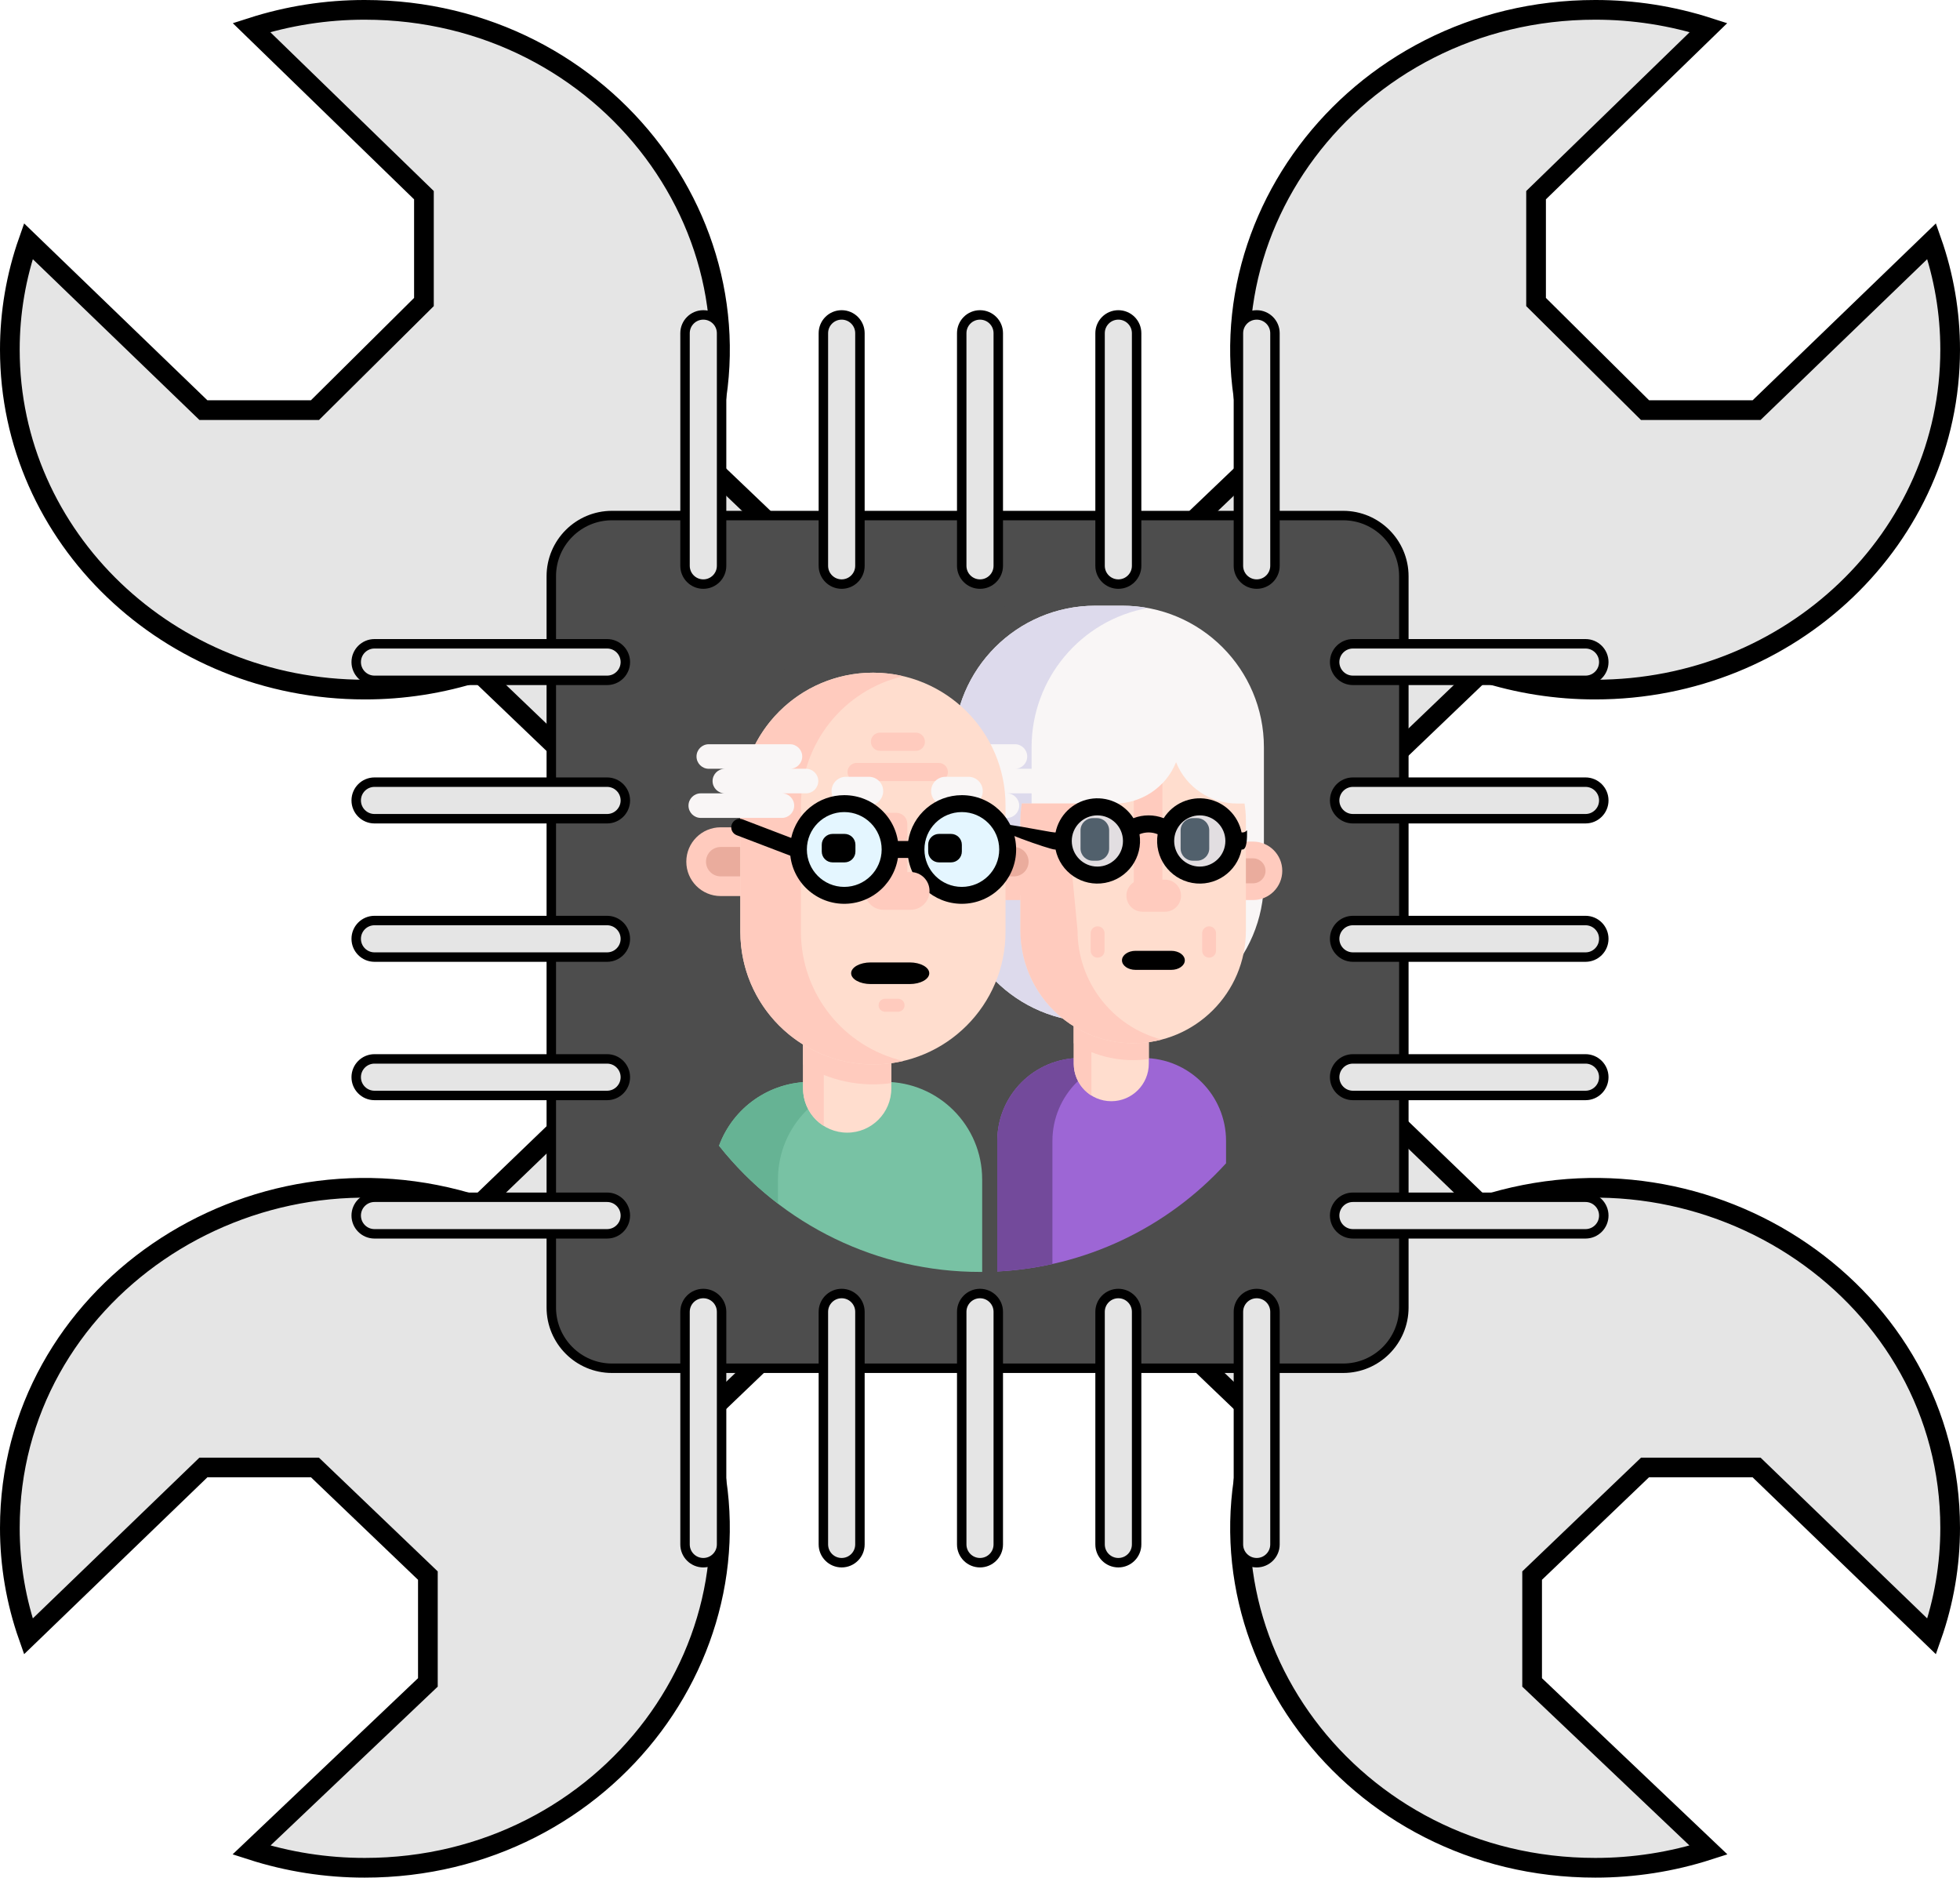
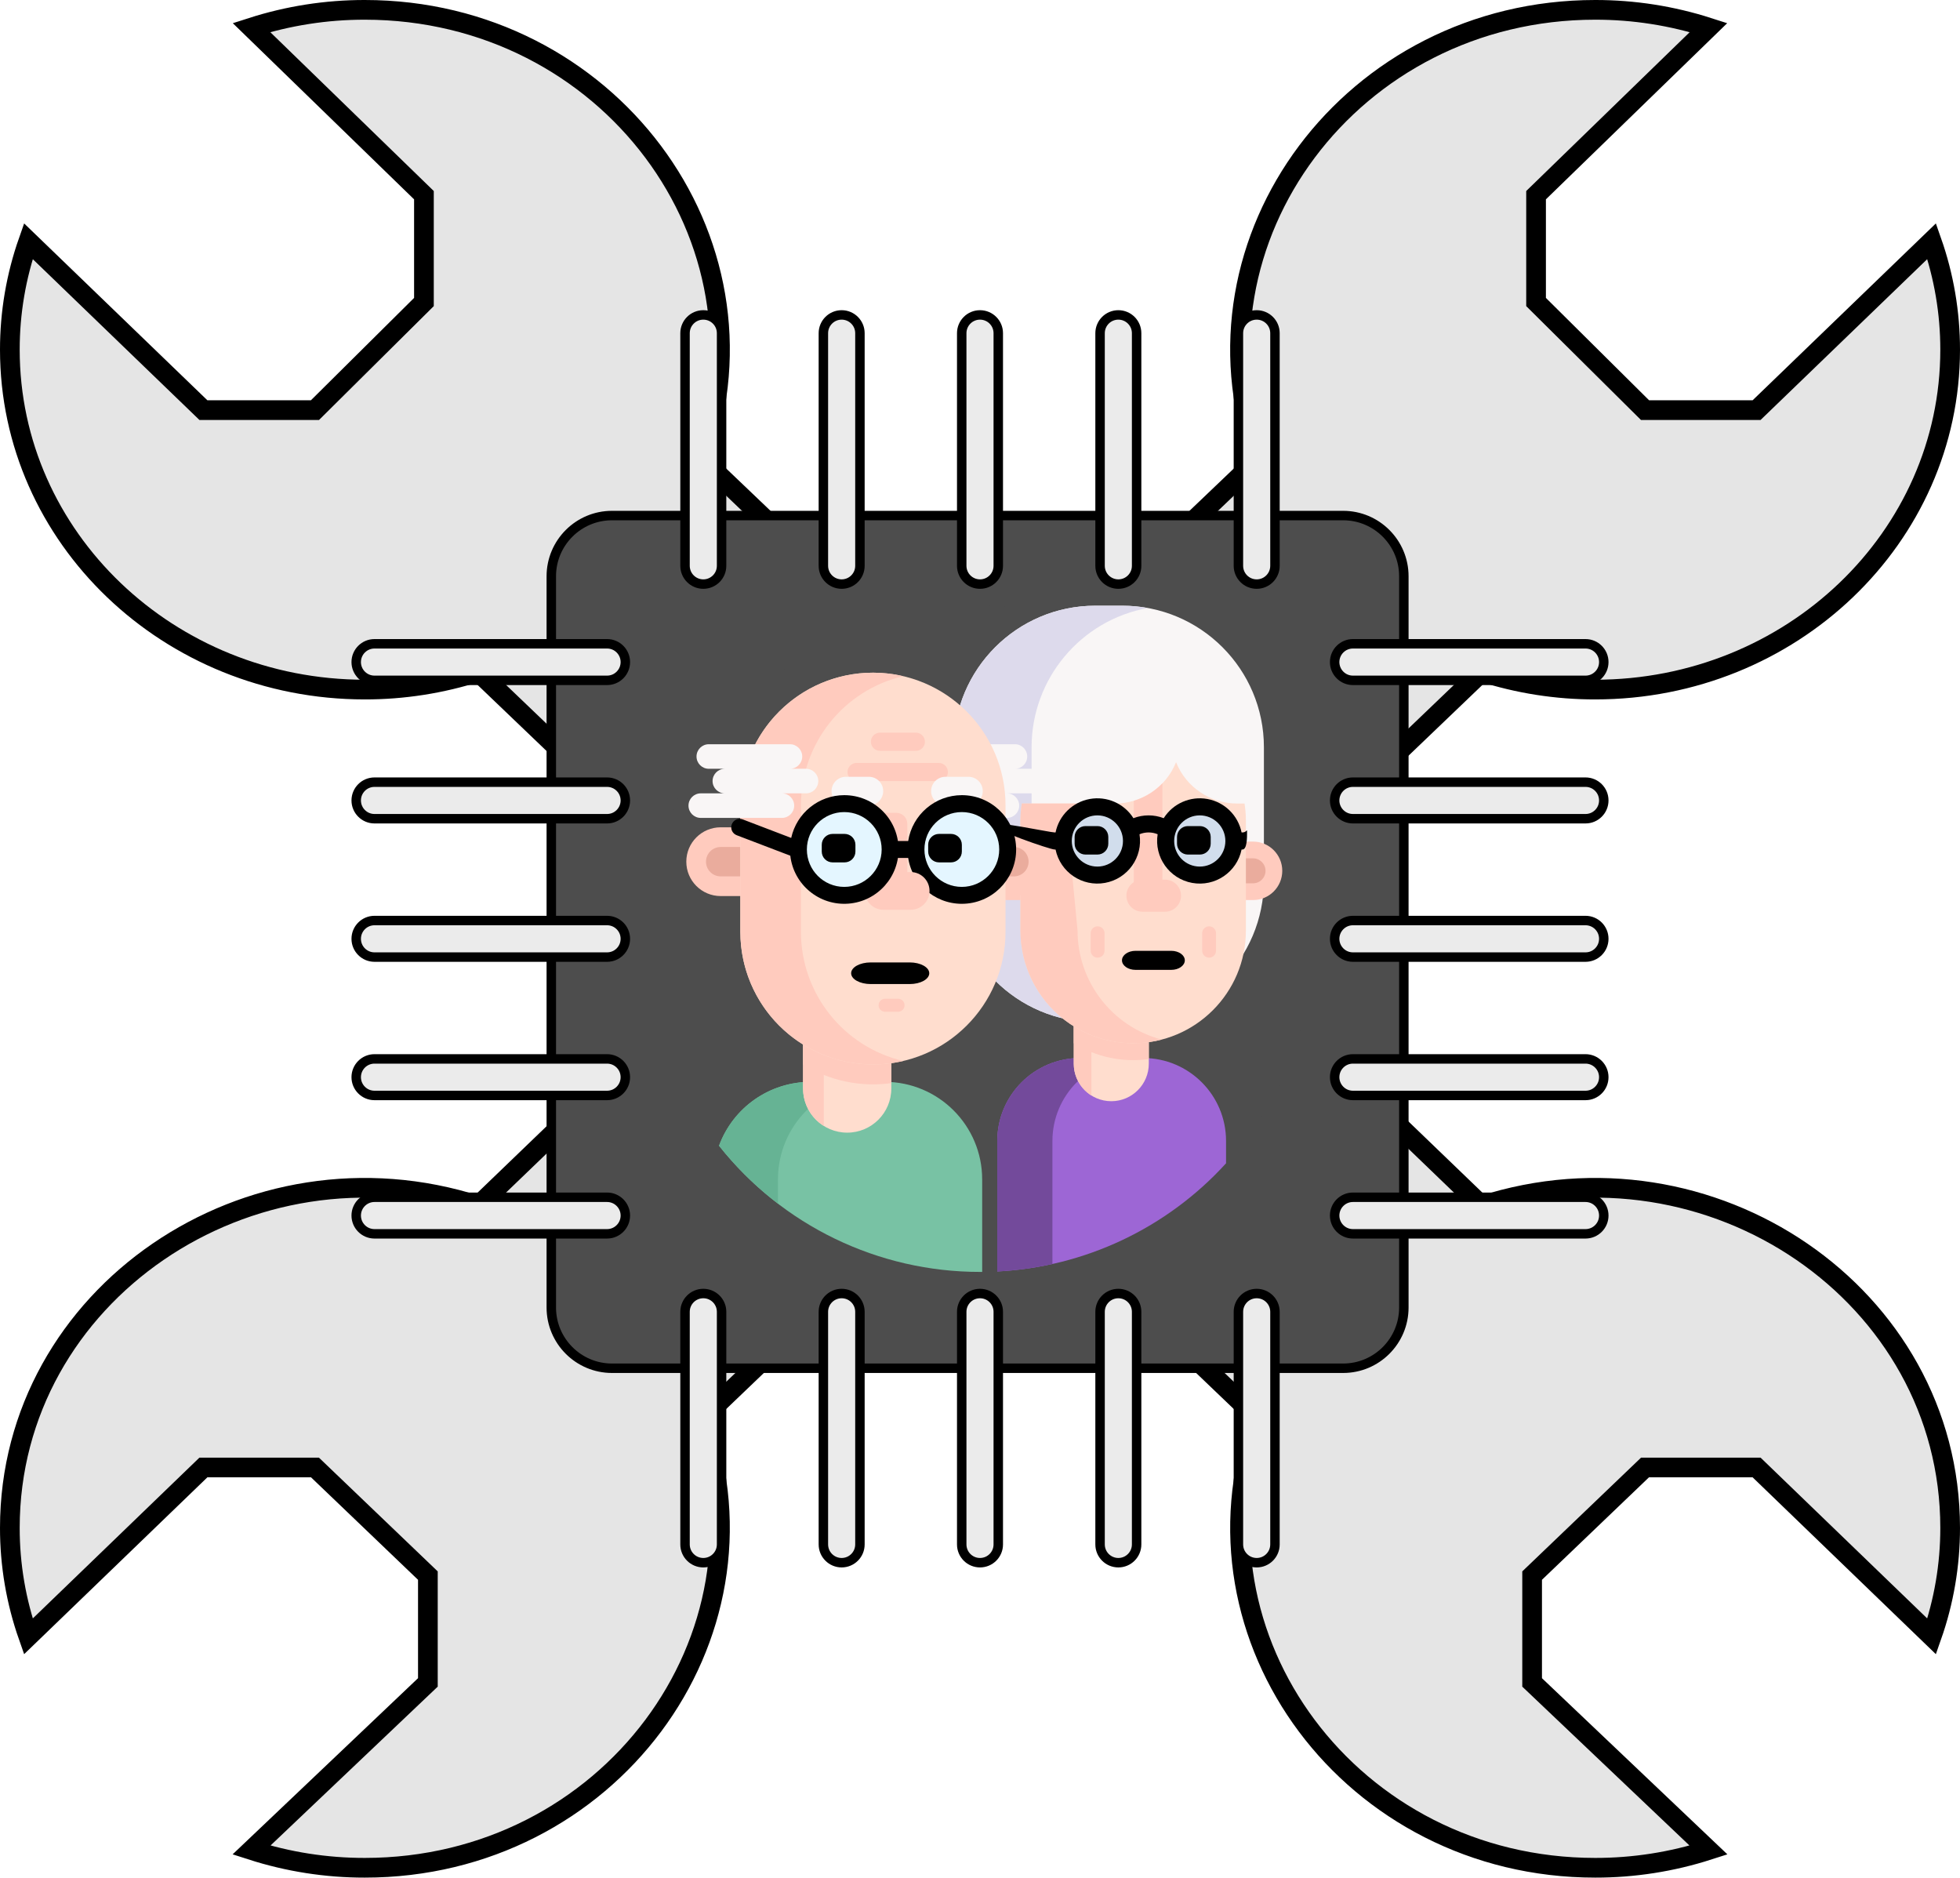
- <svg xmlns="http://www.w3.org/2000/svg" id="acb9d1c5-fd14-45a9-a66e-b0425afa02ba" data-name="icone" viewBox="0 0 497.63 476.632">
-   <g id="a93a1691-9187-468d-bd90-77a8e4542335" data-name="clémolette">
+ <svg xmlns="http://www.w3.org/2000/svg" id="a2b88489-e39d-4fb7-8538-ed2227a1577f" data-name="icone" viewBox="0 0 497.63 476.632">
+   <g id="b56869aa-a2bb-444b-9667-68e87befc090" data-name="clémolette">
    <path d="M265.402,209.959,377.413,317.765c58.115-18.742,118.902,22.591,118.902,81.775a82.812,82.812,0,0,1-4.694,27.549l-44.449-42.887H418.846l-28.666,27.444v27.119l44.797,42.554a93.63,93.63,0,0,1-28.776,4.497c-61.811,0-104.997-58.199-85.42-113.837L122.587,182.235a93.648,93.648,0,0,1-28.788,4.497c-49.772,0-90.114-38.622-90.114-86.272a82.834,82.834,0,0,1,4.694-27.553l44.449,42.887H81.154L108.819,88.35V61.231L65.023,18.681a93.63,93.63,0,0,1,28.776-4.497c61.698,0,105.036,58.09,85.42,113.833L295.18,238.71" transform="translate(-1.18521 -11.68394)" style="fill:#e5e5e5;stroke:#000;stroke-miterlimit:10;stroke-width:5px" />
    <path d="M234.598,209.959,122.587,317.765C64.472,299.023,3.685,340.356,3.685,399.54a82.812,82.812,0,0,0,4.694,27.549l44.449-42.887H81.154l28.666,27.444v27.119l-44.797,42.554a93.63,93.63,0,0,0,28.776,4.497c61.811,0,104.997-58.199,85.42-113.837L377.413,182.235a93.648,93.648,0,0,0,28.788,4.497c49.772,0,90.114-38.622,90.114-86.272a82.834,82.834,0,0,0-4.694-27.553l-44.449,42.887H418.846L391.181,88.35V61.231l43.796-42.55a93.63,93.63,0,0,0-28.776-4.497c-61.698,0-105.036,58.09-85.42,113.833L204.82,238.71" transform="translate(-1.18521 -11.68394)" style="fill:#e5e5e5;stroke:#000;stroke-miterlimit:10;stroke-width:5px" />
  </g>
-   <g id="a7049ce1-12f9-4200-9db3-691145bb4a0c" data-name="cpu">
+   <g id="b5b45c6b-265d-4e28-8c1f-8683fb8d4f1d" data-name="cpu">
    <path d="M156.576,142.557h185.615a15.42,15.42,0,0,1,15.42,15.42V343.593a15.42,15.42,0,0,1-15.42,15.42H156.576a15.42,15.42,0,0,1-15.42-15.42V157.977A15.42,15.42,0,0,1,156.576,142.557Z" transform="translate(-1.18521 -11.68394)" style="fill:#4d4d4d;stroke:#000;stroke-miterlimit:10;stroke-width:2.4px" />
    <rect x="207.736" y="198.642" width="80.92" height="80.92" style="fill:#ccc;stroke:#000;stroke-miterlimit:10;stroke-width:2.4px" />
    <polygon points="288.657 279.56 288.657 198.643 272.179 198.643 224.218 279.56 288.657 279.56" style="fill:#adadad;stroke:#000;stroke-miterlimit:10;stroke-width:2.4px" />
-     <path d="M179.75,159.955a4.64,4.64,0,0,1-4.64-4.64V96.265a4.64,4.64,0,0,1,9.28,0v59.05A4.64,4.64,0,0,1,179.75,159.955Z" transform="translate(-1.18521 -11.68394)" style="fill:#e5e5e5;stroke:#000;stroke-miterlimit:10;stroke-width:2.4px" />
-     <path d="M214.875,159.955a4.64,4.64,0,0,1-4.64-4.64V96.265a4.64,4.64,0,0,1,9.28,0v59.05A4.64,4.64,0,0,1,214.875,159.955Z" transform="translate(-1.18521 -11.68394)" style="fill:#e5e5e5;stroke:#000;stroke-miterlimit:10;stroke-width:2.4px" />
-     <path d="M250,159.955a4.64,4.64,0,0,1-4.64-4.64V96.265a4.64,4.64,0,0,1,9.28,0v59.05A4.64,4.64,0,0,1,250,159.955Z" transform="translate(-1.18521 -11.68394)" style="fill:#e5e5e5;stroke:#000;stroke-miterlimit:10;stroke-width:2.4px" />
-     <path d="M285.125,159.955a4.64,4.64,0,0,1-4.64-4.64V96.265a4.64,4.64,0,0,1,9.28,0v59.05A4.64,4.64,0,0,1,285.125,159.955Z" transform="translate(-1.18521 -11.68394)" style="fill:#e5e5e5;stroke:#000;stroke-miterlimit:10;stroke-width:2.4px" />
-     <path d="M320.25,159.955a4.64,4.64,0,0,1-4.64-4.64V96.265a4.64,4.64,0,0,1,9.28,0v59.05A4.64,4.64,0,0,1,320.25,159.955Z" transform="translate(-1.18521 -11.68394)" style="fill:#e5e5e5;stroke:#000;stroke-miterlimit:10;stroke-width:2.4px" />
-     <path d="M179.75,408.375a4.64,4.64,0,0,1-4.64-4.64V344.685a4.64,4.64,0,0,1,9.28,0v59.05A4.64,4.64,0,0,1,179.75,408.375Z" transform="translate(-1.18521 -11.68394)" style="fill:#e5e5e5;stroke:#000;stroke-miterlimit:10;stroke-width:2.4px" />
-     <path d="M214.875,408.375a4.64,4.64,0,0,1-4.64-4.64V344.685a4.64,4.64,0,0,1,9.28,0v59.05A4.64,4.64,0,0,1,214.875,408.375Z" transform="translate(-1.18521 -11.68394)" style="fill:#e5e5e5;stroke:#000;stroke-miterlimit:10;stroke-width:2.4px" />
-     <path d="M250,408.375a4.64,4.64,0,0,1-4.64-4.64V344.685a4.64,4.64,0,0,1,9.28,0v59.05A4.64,4.64,0,0,1,250,408.375Z" transform="translate(-1.18521 -11.68394)" style="fill:#e5e5e5;stroke:#000;stroke-miterlimit:10;stroke-width:2.4px" />
-     <path d="M285.125,408.375a4.64,4.64,0,0,1-4.64-4.64V344.685a4.64,4.64,0,0,1,9.28,0v59.05A4.64,4.64,0,0,1,285.125,408.375Z" transform="translate(-1.18521 -11.68394)" style="fill:#e5e5e5;stroke:#000;stroke-miterlimit:10;stroke-width:2.4px" />
-     <path d="M320.25,408.375a4.64,4.64,0,0,1-4.64-4.64V344.685a4.64,4.64,0,0,1,9.28,0v59.05A4.64,4.64,0,0,1,320.25,408.375Z" transform="translate(-1.18521 -11.68394)" style="fill:#e5e5e5;stroke:#000;stroke-miterlimit:10;stroke-width:2.4px" />
-     <path d="M403.735,184.39H344.685a4.64,4.64,0,0,1,0-9.28h59.05a4.64,4.64,0,0,1,0,9.28Z" transform="translate(-1.18521 -11.68394)" style="fill:#e5e5e5;stroke:#000;stroke-miterlimit:10;stroke-width:2.4px" />
-     <path d="M403.735,219.515H344.685a4.64,4.64,0,0,1,0-9.28h59.05a4.64,4.64,0,0,1,0,9.28Z" transform="translate(-1.18521 -11.68394)" style="fill:#e5e5e5;stroke:#000;stroke-miterlimit:10;stroke-width:2.4px" />
-     <path d="M403.735,254.64H344.685a4.64,4.64,0,1,1,0-9.28h59.05a4.64,4.64,0,0,1,0,9.28Z" transform="translate(-1.18521 -11.68394)" style="fill:#e5e5e5;stroke:#000;stroke-miterlimit:10;stroke-width:2.4px" />
-     <path d="M403.735,289.765H344.685a4.64,4.64,0,1,1,0-9.28h59.05a4.64,4.64,0,1,1,0,9.28Z" transform="translate(-1.18521 -11.68394)" style="fill:#e5e5e5;stroke:#000;stroke-miterlimit:10;stroke-width:2.4px" />
-     <path d="M403.735,324.89H344.685a4.64,4.64,0,0,1,0-9.28h59.05a4.64,4.64,0,0,1,0,9.28Z" transform="translate(-1.18521 -11.68394)" style="fill:#e5e5e5;stroke:#000;stroke-miterlimit:10;stroke-width:2.4px" />
-     <path d="M155.316,184.39h-59.051a4.64,4.64,0,0,1,0-9.28h59.051a4.64,4.64,0,0,1,0,9.28Z" transform="translate(-1.18521 -11.68394)" style="fill:#e5e5e5;stroke:#000;stroke-miterlimit:10;stroke-width:2.4px" />
-     <path d="M155.316,219.515h-59.051a4.64,4.64,0,0,1,0-9.28h59.051a4.64,4.64,0,0,1,0,9.28Z" transform="translate(-1.18521 -11.68394)" style="fill:#e5e5e5;stroke:#000;stroke-miterlimit:10;stroke-width:2.4px" />
-     <path d="M155.316,254.64h-59.051a4.64,4.64,0,1,1,0-9.28h59.051a4.64,4.64,0,0,1,0,9.28Z" transform="translate(-1.18521 -11.68394)" style="fill:#e5e5e5;stroke:#000;stroke-miterlimit:10;stroke-width:2.4px" />
-     <path d="M155.316,289.765h-59.051a4.64,4.64,0,1,1,0-9.28h59.051a4.64,4.64,0,1,1,0,9.28Z" transform="translate(-1.18521 -11.68394)" style="fill:#e5e5e5;stroke:#000;stroke-miterlimit:10;stroke-width:2.4px" />
-     <path d="M155.316,324.89h-59.051a4.64,4.64,0,0,1,0-9.28h59.051a4.64,4.64,0,0,1,0,9.28Z" transform="translate(-1.18521 -11.68394)" style="fill:#e5e5e5;stroke:#000;stroke-miterlimit:10;stroke-width:2.4px" />
+     <path d="M179.75,159.955a4.64,4.64,0,0,1-4.64-4.64V96.265a4.64,4.64,0,0,1,9.28,0v59.05A4.64,4.64,0,0,1,179.75,159.955Z" transform="translate(-1.18521 -11.68394)" style="fill:#ebebeb;stroke:#000;stroke-miterlimit:10;stroke-width:2.4px" />
+     <path d="M214.875,159.955a4.64,4.64,0,0,1-4.64-4.64V96.265a4.64,4.64,0,0,1,9.28,0v59.05A4.64,4.64,0,0,1,214.875,159.955Z" transform="translate(-1.18521 -11.68394)" style="fill:#ebebeb;stroke:#000;stroke-miterlimit:10;stroke-width:2.4px" />
+     <path d="M250,159.955a4.64,4.64,0,0,1-4.64-4.64V96.265a4.64,4.64,0,0,1,9.28,0v59.05A4.64,4.64,0,0,1,250,159.955Z" transform="translate(-1.18521 -11.68394)" style="fill:#ebebeb;stroke:#000;stroke-miterlimit:10;stroke-width:2.4px" />
+     <path d="M285.125,159.955a4.64,4.64,0,0,1-4.64-4.64V96.265a4.64,4.64,0,0,1,9.28,0v59.05A4.64,4.64,0,0,1,285.125,159.955Z" transform="translate(-1.18521 -11.68394)" style="fill:#ebebeb;stroke:#000;stroke-miterlimit:10;stroke-width:2.4px" />
+     <path d="M320.25,159.955a4.64,4.64,0,0,1-4.64-4.64V96.265a4.64,4.64,0,0,1,9.28,0v59.05A4.64,4.64,0,0,1,320.25,159.955Z" transform="translate(-1.18521 -11.68394)" style="fill:#ebebeb;stroke:#000;stroke-miterlimit:10;stroke-width:2.4px" />
+     <path d="M179.75,408.375a4.64,4.64,0,0,1-4.64-4.64V344.685a4.64,4.64,0,0,1,9.28,0v59.05A4.64,4.64,0,0,1,179.75,408.375Z" transform="translate(-1.18521 -11.68394)" style="fill:#ebebeb;stroke:#000;stroke-miterlimit:10;stroke-width:2.4px" />
+     <path d="M214.875,408.375a4.64,4.64,0,0,1-4.64-4.64V344.685a4.64,4.64,0,0,1,9.28,0v59.05A4.64,4.64,0,0,1,214.875,408.375Z" transform="translate(-1.18521 -11.68394)" style="fill:#ebebeb;stroke:#000;stroke-miterlimit:10;stroke-width:2.4px" />
+     <path d="M250,408.375a4.64,4.64,0,0,1-4.64-4.64V344.685a4.64,4.64,0,0,1,9.28,0v59.05A4.64,4.64,0,0,1,250,408.375Z" transform="translate(-1.18521 -11.68394)" style="fill:#ebebeb;stroke:#000;stroke-miterlimit:10;stroke-width:2.4px" />
+     <path d="M285.125,408.375a4.64,4.64,0,0,1-4.64-4.64V344.685a4.64,4.64,0,0,1,9.28,0v59.05A4.64,4.64,0,0,1,285.125,408.375Z" transform="translate(-1.18521 -11.68394)" style="fill:#ebebeb;stroke:#000;stroke-miterlimit:10;stroke-width:2.4px" />
+     <path d="M320.25,408.375a4.64,4.64,0,0,1-4.64-4.64V344.685a4.64,4.64,0,0,1,9.28,0v59.05A4.64,4.64,0,0,1,320.25,408.375Z" transform="translate(-1.18521 -11.68394)" style="fill:#ebebeb;stroke:#000;stroke-miterlimit:10;stroke-width:2.4px" />
+     <path d="M403.735,184.39H344.685a4.64,4.64,0,0,1,0-9.28h59.05a4.64,4.64,0,0,1,0,9.28Z" transform="translate(-1.18521 -11.68394)" style="fill:#ebebeb;stroke:#000;stroke-miterlimit:10;stroke-width:2.4px" />
+     <path d="M403.735,219.515H344.685a4.64,4.64,0,0,1,0-9.28h59.05a4.64,4.64,0,0,1,0,9.28Z" transform="translate(-1.18521 -11.68394)" style="fill:#ebebeb;stroke:#000;stroke-miterlimit:10;stroke-width:2.4px" />
+     <path d="M403.735,254.64H344.685a4.64,4.64,0,1,1,0-9.28h59.05a4.64,4.64,0,0,1,0,9.28Z" transform="translate(-1.18521 -11.68394)" style="fill:#ebebeb;stroke:#000;stroke-miterlimit:10;stroke-width:2.4px" />
+     <path d="M403.735,289.765H344.685a4.64,4.64,0,1,1,0-9.28h59.05a4.64,4.64,0,1,1,0,9.28Z" transform="translate(-1.18521 -11.68394)" style="fill:#ebebeb;stroke:#000;stroke-miterlimit:10;stroke-width:2.4px" />
+     <path d="M403.735,324.89H344.685a4.64,4.64,0,0,1,0-9.28h59.05a4.64,4.64,0,0,1,0,9.28Z" transform="translate(-1.18521 -11.68394)" style="fill:#ebebeb;stroke:#000;stroke-miterlimit:10;stroke-width:2.4px" />
+     <path d="M155.316,184.39h-59.051a4.64,4.64,0,0,1,0-9.28h59.051a4.64,4.64,0,0,1,0,9.28Z" transform="translate(-1.18521 -11.68394)" style="fill:#ebebeb;stroke:#000;stroke-miterlimit:10;stroke-width:2.4px" />
+     <path d="M155.316,219.515h-59.051a4.64,4.64,0,0,1,0-9.28h59.051a4.64,4.64,0,0,1,0,9.28Z" transform="translate(-1.18521 -11.68394)" style="fill:#ebebeb;stroke:#000;stroke-miterlimit:10;stroke-width:2.4px" />
+     <path d="M155.316,254.64h-59.051a4.64,4.64,0,1,1,0-9.28h59.051a4.64,4.64,0,0,1,0,9.28Z" transform="translate(-1.18521 -11.68394)" style="fill:#ebebeb;stroke:#000;stroke-miterlimit:10;stroke-width:2.4px" />
+     <path d="M155.316,289.765h-59.051a4.64,4.64,0,1,1,0-9.28h59.051a4.64,4.64,0,1,1,0,9.28Z" transform="translate(-1.18521 -11.68394)" style="fill:#ebebeb;stroke:#000;stroke-miterlimit:10;stroke-width:2.4px" />
+     <path d="M155.316,324.89h-59.051a4.64,4.64,0,0,1,0-9.28h59.051a4.64,4.64,0,0,1,0,9.28Z" transform="translate(-1.18521 -11.68394)" style="fill:#ebebeb;stroke:#000;stroke-miterlimit:10;stroke-width:2.4px" />
  </g>
-   <g id="f3fbd190-4681-4142-92ce-a04094b57ff3" data-name="grandparents">
+   <g id="aa07b7e8-251f-4f6d-aaa5-1ec745bb46d5" data-name="grandparents">
    <path d="M334.559,250a84.253,84.253,0,0,1-22.088,56.988c-8.738,9.574-20.924,8.17-33.225,12.933-8.174,3.165-15.687,14.058-24.863,14.526q-1.905.097-3.832.11c-.184.001-18.683-24.412-18.867-24.412-26.847,0-34.71-6.7-47.947-7.608A84.56,84.56,0,1,1,334.559,250Z" transform="translate(-1.18521 -11.68394)" style="fill:#4d4d4d" />
    <path d="M286.129,165.441h-6.847a35.955,35.955,0,0,0-35.955,35.955v33.801a35.955,35.955,0,0,0,35.955,35.955h6.847A35.955,35.955,0,0,0,322.084,235.197V201.396A35.955,35.955,0,0,0,286.129,165.441Z" transform="translate(-1.18521 -11.68394)" style="fill:#f9f6f6" />
    <path d="M292.593,270.572a35.946,35.946,0,0,1-6.464.581h-6.847a35.955,35.955,0,0,1-35.954-35.957V201.396a35.953,35.953,0,0,1,35.954-35.954h6.847a35.946,35.946,0,0,1,6.464.581,35.961,35.961,0,0,0-29.497,35.373v33.801A35.965,35.965,0,0,0,292.593,270.572Z" transform="translate(-1.18521 -11.68394)" style="fill:#dddaec" />
    <path d="M312.471,301.313v5.675a84.34,84.34,0,0,1-58.088,27.459V301.313a21.052,21.052,0,0,1,21.051-21.054h15.984A21.055,21.055,0,0,1,312.471,301.313Z" transform="translate(-1.18521 -11.68394)" style="fill:#9d66d5" />
    <path d="M289.445,280.26a21.058,21.058,0,0,0-21.057,21.054V332.551a84.585,84.585,0,0,1-14.005,1.896V301.313a21.053,21.053,0,0,1,21.054-21.054Z" transform="translate(-1.18521 -11.68394)" style="fill:#734a9b" />
    <path d="M292.859,256.755v24.944a9.526,9.526,0,0,1-19.052,0V256.755Z" transform="translate(-1.18521 -11.68394)" style="fill:#ffddce" />
    <path d="M292.859,256.755v23.773a28.649,28.649,0,0,1-19.052-4.022V256.755Z" transform="translate(-1.18521 -11.68394)" style="fill:#ffcbbe" />
    <path d="M278.289,266.438v23.341a9.519,9.519,0,0,1-4.482-8.08V266.438Z" transform="translate(-1.18521 -11.68394)" style="fill:#ffcbbe" />
    <path d="M319.324,240.162H256.025a7.42,7.42,0,0,1,0-14.84h63.299a7.42,7.42,0,1,1,0,14.84Z" transform="translate(-1.18521 -11.68394)" style="fill:#ffcbbe" />
    <path d="M256.025,235.912a3.17,3.17,0,0,1,0-6.34h63.299a3.17,3.17,0,0,1,0,6.34Z" transform="translate(-1.18521 -11.68394)" style="fill:#eaac9d" />
    <path d="M317.511,220.12v27.766a28.621,28.621,0,1,1-57.243,0V220.12a28.771,28.771,0,0,1,.347-4.459H284.285a16.723,16.723,0,0,0,15.492-10.487,16.695,16.695,0,0,0,15.495,10.487h1.893a28.773,28.773,0,0,1,.347,4.459Z" transform="translate(-1.18521 -11.68394)" style="fill:#ffddce" />
    <path d="M296.14,275.579a28.639,28.639,0,0,1-35.872-27.693V220.12a28.771,28.771,0,0,1,.347-4.459h14.497C274.885,217.114,272,217.484,272,219l2.766,28.886a28.631,28.631,0,0,0,21.374,27.693Z" transform="translate(-1.18521 -11.68394)" style="fill:#ffcbbe" />
    <path d="M296.319,210.524V240.315h-7.27V214.967A16.611,16.611,0,0,0,296.319,210.524Z" transform="translate(-1.18521 -11.68394)" style="fill:#ffcbbe" />
    <path d="M297.036,234.98h-5.855a4.072,4.072,0,0,0,0,8.143h5.855a4.072,4.072,0,0,0,0-8.143Z" transform="translate(-1.18521 -11.68394)" style="fill:#ffcbbe" />
-     <path d="M279.689,230.175h-1.065a3.102,3.102,0,0,1-3.102-3.102v-4.606a3.102,3.102,0,0,1,3.102-3.102h1.065a3.102,3.102,0,0,1,3.102,3.102v4.606A3.102,3.102,0,0,1,279.689,230.175Z" transform="translate(-1.18521 -11.68394)" />
-     <path d="M305.101,230.175h-1.065a3.102,3.102,0,0,1-3.102-3.102v-4.606a3.102,3.102,0,0,1,3.102-3.102h1.065a3.102,3.102,0,0,1,3.102,3.102v4.606A3.102,3.102,0,0,1,305.101,230.175Z" transform="translate(-1.18521 -11.68394)" />
    <path d="M298.559,257.884H289.489c-1.9,0-3.441-1.082-3.441-2.417,0-1.334,1.54-2.417,3.441-2.417h9.07c1.9,0,3.441,1.082,3.441,2.417C302,256.802,300.459,257.884,298.559,257.884Z" transform="translate(-1.18521 -11.68394)" />
    <path d="M308.171,254.785a1.757,1.757,0,0,1-1.758-1.758v-4.394a1.758,1.758,0,1,1,3.515,0v4.394A1.757,1.757,0,0,1,308.171,254.785Z" transform="translate(-1.18521 -11.68394)" style="fill:#ffcbbe" />
    <path d="M279.864,254.785a1.757,1.757,0,0,1-1.758-1.758v-4.394a1.758,1.758,0,1,1,3.515,0v4.394A1.757,1.757,0,0,1,279.864,254.785Z" transform="translate(-1.18521 -11.68394)" style="fill:#ffcbbe" />
    <path d="M262.947,206.84h-4.076a3.117,3.117,0,0,0,0-6.235h-20.603a3.117,3.117,0,1,0,0,6.235h4.076a3.117,3.117,0,1,0,0,6.235h-6.114a3.117,3.117,0,1,0,0,6.235h20.603a3.117,3.117,0,0,0,0-6.235h6.114a3.117,3.117,0,0,0,0-6.235Z" transform="translate(-1.18521 -11.68394)" style="fill:#f9f6f6" />
    <path d="M250.552,311.074v23.482c-.182.003-.367.003-.552.003a84.397,84.397,0,0,1-66.26-32.023,24.77,24.77,0,0,1,23.25-16.225h18.798a24.763,24.763,0,0,1,24.763,24.763Z" transform="translate(-1.18521 -11.68394)" style="fill:#78c2a4" />
    <path d="M223.466,286.311A24.763,24.763,0,0,0,198.703,311.074v6.154a85.018,85.018,0,0,1-14.963-14.692,24.764,24.764,0,0,1,23.25-16.225Z" transform="translate(-1.18521 -11.68394)" style="fill:#66b394" />
    <path d="M227.483,258.664v29.338a11.204,11.204,0,0,1-22.408,0V258.664Z" transform="translate(-1.18521 -11.68394)" style="fill:#ffddce" />
    <path d="M227.483,258.664v27.961a33.694,33.694,0,0,1-22.408-4.73V258.664Z" transform="translate(-1.18521 -11.68394)" style="fill:#ffcbbe" />
    <path d="M210.347,270.053v27.452a11.196,11.196,0,0,1-5.272-9.503v-17.949Z" transform="translate(-1.18521 -11.68394)" style="fill:#ffcbbe" />
    <path d="M258.61,239.149h-74.449a8.727,8.727,0,1,1,0-17.455h74.449a8.727,8.727,0,0,1,0,17.455Z" transform="translate(-1.18521 -11.68394)" style="fill:#ffcbbe" />
    <path d="M184.161,234.15a3.728,3.728,0,1,1,0-7.457h74.449a3.728,3.728,0,1,1,0,7.457Z" transform="translate(-1.18521 -11.68394)" style="fill:#eaac9d" />
    <path d="M222.816,281.895a33.662,33.662,0,0,1-33.662-33.662V216.108a33.662,33.662,0,1,1,67.325,0v32.124A33.663,33.663,0,0,1,222.816,281.895Z" transform="translate(-1.18521 -11.68394)" style="fill:#ffddce" />
    <path d="M230.512,281.009a33.686,33.686,0,0,1-41.358-32.777V216.107a33.686,33.686,0,0,1,41.358-32.777,33.671,33.671,0,0,0-25.972,32.777v32.126A33.671,33.671,0,0,0,230.512,281.009Z" transform="translate(-1.18521 -11.68394)" style="fill:#ffcbbe" />
    <path d="M231.552,239.327h-8.549V220.84a2.83,2.83,0,0,1,2.83-2.83h2.889a2.83,2.83,0,0,1,2.83,2.83v18.487Z" transform="translate(-1.18521 -11.68394)" style="fill:#ffcbbe" />
    <path d="M239.593,209.97H218.723a2.307,2.307,0,1,1,0-4.613h20.87a2.307,2.307,0,0,1,0,4.613Z" transform="translate(-1.18521 -11.68394)" style="fill:#ffcbbe" />
    <circle cx="244.201" cy="215.641" r="11.643" style="fill:#e4f6ff" />
    <circle cx="214.353" cy="215.641" r="11.643" style="fill:#e4f6ff" />
    <path d="M221.79,208.872h-5.846a3.633,3.633,0,1,0,0,7.267h5.846a3.633,3.633,0,1,0,0-7.267Z" transform="translate(-1.18521 -11.68394)" style="fill:#f9f6f6" />
    <path d="M247.07,208.872H241.223a3.633,3.633,0,1,0,0,7.267h5.846a3.633,3.633,0,0,0,0-7.267Z" transform="translate(-1.18521 -11.68394)" style="fill:#f9f6f6" />
    <path d="M215.621,230.6h-3.047a2.751,2.751,0,0,1-2.751-2.751V226.122a2.751,2.751,0,0,1,2.751-2.751h3.047a2.751,2.751,0,0,1,2.751,2.751v1.727A2.751,2.751,0,0,1,215.621,230.6Z" transform="translate(-1.18521 -11.68394)" />
    <path d="M242.641,230.6h-3.047a2.751,2.751,0,0,1-2.751-2.751V226.122a2.751,2.751,0,0,1,2.751-2.751h3.047a2.751,2.751,0,0,1,2.751,2.751v1.727A2.751,2.751,0,0,1,242.641,230.6Z" transform="translate(-1.18521 -11.68394)" />
    <path d="M245.386,213.535a13.811,13.811,0,0,0-13.622,11.643h-4.583v4.294h4.583a13.79,13.79,0,1,0,13.622-15.937Zm0,23.286a9.496,9.496,0,1,1,9.496-9.496,9.507,9.507,0,0,1-9.496,9.496Z" transform="translate(-1.18521 -11.68394)" />
    <path d="M232.397,233.054h-6.887a4.789,4.789,0,1,0,0,9.578h6.887a4.789,4.789,0,1,0,0-9.578Z" transform="translate(-1.18521 -11.68394)" style="fill:#ffcbbe" />
    <path d="M232.159,255.994H222.243c-2.738,0-4.959,1.229-4.959,2.746,0,1.516,2.22,2.746,4.959,2.746h9.917c2.738,0,4.959-1.229,4.959-2.746C237.118,257.224,234.898,255.994,232.159,255.994Z" transform="translate(-1.18521 -11.68394)" />
    <path d="M215.538,213.535a13.812,13.812,0,0,0-13.473,10.856l-12.311-4.702a2.147,2.147,0,1,0-1.532,4.012l13.618,5.202a13.789,13.789,0,1,0,13.698-15.367Zm0,23.286a9.496,9.496,0,1,1,9.496-9.496,9.507,9.507,0,0,1-9.496,9.496Z" transform="translate(-1.18521 -11.68394)" />
    <path d="M205.822,206.84h-4.076a3.117,3.117,0,0,0,0-6.235H181.143a3.117,3.117,0,0,0,0,6.235h4.076a3.117,3.117,0,0,0,0,6.235h-6.114a3.117,3.117,0,0,0,0,6.235h20.603a3.117,3.117,0,1,0,0-6.235h6.114a3.117,3.117,0,0,0,0-6.235Z" transform="translate(-1.18521 -11.68394)" style="fill:#f9f6f6" />
    <path d="M233.657,202.281H224.659a2.307,2.307,0,1,1,0-4.613h8.998a2.307,2.307,0,1,1,0,4.613Z" transform="translate(-1.18521 -11.68394)" style="fill:#ffcbbe" />
    <path d="M229.158,268.519H225.863a1.652,1.652,0,0,1,0-3.303h3.295a1.652,1.652,0,1,1,0,3.303Z" transform="translate(-1.18521 -11.68394)" style="fill:#ffcbbe" />
  </g>
-   <g id="b397ab48-bf80-457e-b01e-90a9b609fb5f" data-name="Capa 1">
-     <g id="ba6f13fa-f354-40b4-a8a5-b95ae44c4ba0" data-name="verres" style="opacity:0.43">
+   <g id="b0e5cc61-e36d-45a8-9904-cb45e409bbf7" data-name="Capa 1">
+     <g id="a558a9a0-2f99-402e-9137-7d27073e4665" data-name="verres" style="opacity:0.68">
      <circle cx="279.047" cy="213.598" r="7.867" style="fill:#bbdefb" />
      <circle cx="304.649" cy="213.598" r="7.867" style="fill:#bbdefb" />
    </g>
    <path d="M316.632,223h-.217a10.835,10.835,0,0,0-19.775-3.62,10.683,10.683,0,0,0-7.681.001,10.835,10.835,0,0,0-19.776,3.619h-.217C267.77,223,253,219.803,253,221s14.77,6.334,15.967,6.334h.217a10.835,10.835,0,0,0,21.314-3.879,6.056,6.056,0,0,1,4.604-.002,10.835,10.835,0,0,0,21.314,3.88h.217c1.197,0,1.168-3.137,1.168-4.334S317.829,223,316.632,223Zm-36.832,8.666a6.5,6.5,0,1,1,6.5-6.5A6.5,6.5,0,0,1,279.8,231.667Zm25.999,0a6.5,6.5,0,1,1,6.5-6.5A6.5,6.5,0,0,1,305.799,231.667Z" transform="translate(-1.18521 -11.68394)" />
  </g>
+   <path d="M305.824,228.614h-3.047a2.751,2.751,0,0,1-2.751-2.751v-1.727a2.751,2.751,0,0,1,2.751-2.751h3.047a2.751,2.751,0,0,1,2.751,2.751v1.727A2.751,2.751,0,0,1,305.824,228.614Z" transform="translate(-1.18521 -11.68394)" />
+   <path d="M279.824,228.614h-3.047a2.751,2.751,0,0,1-2.751-2.751v-1.727a2.751,2.751,0,0,1,2.751-2.751h3.047a2.751,2.751,0,0,1,2.751,2.751v1.727A2.751,2.751,0,0,1,279.824,228.614Z" transform="translate(-1.18521 -11.68394)" />
</svg>
